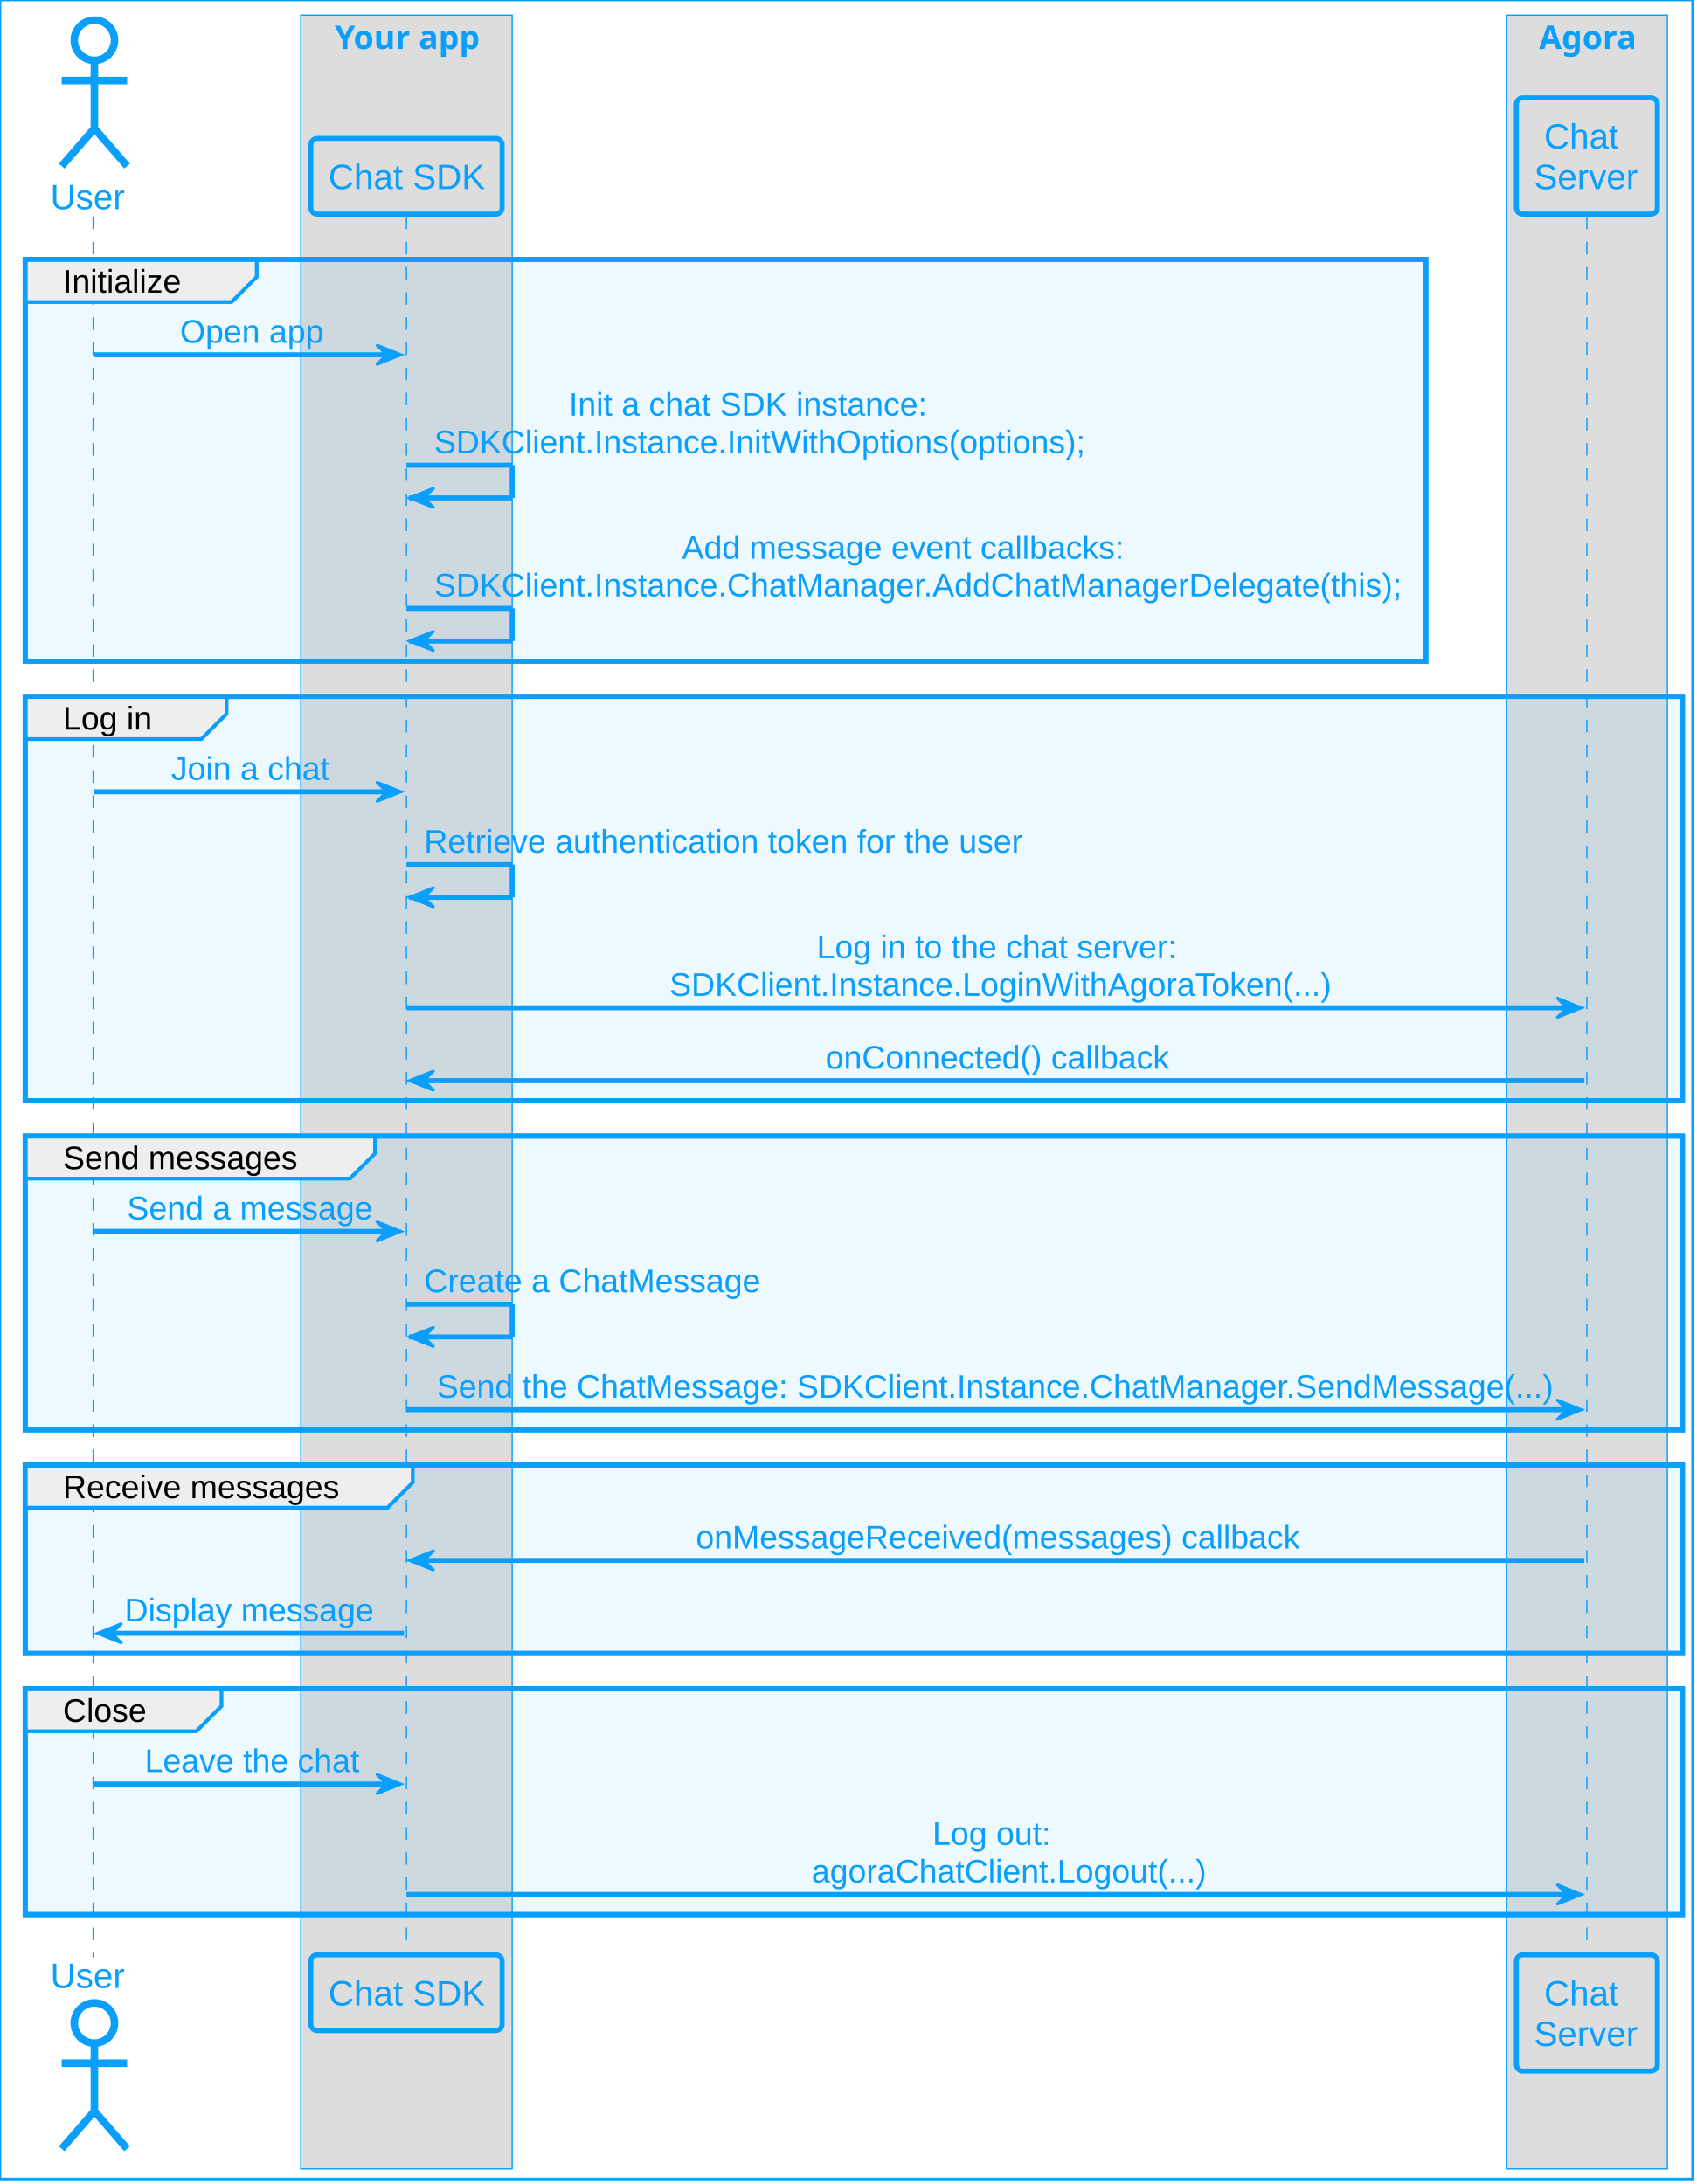
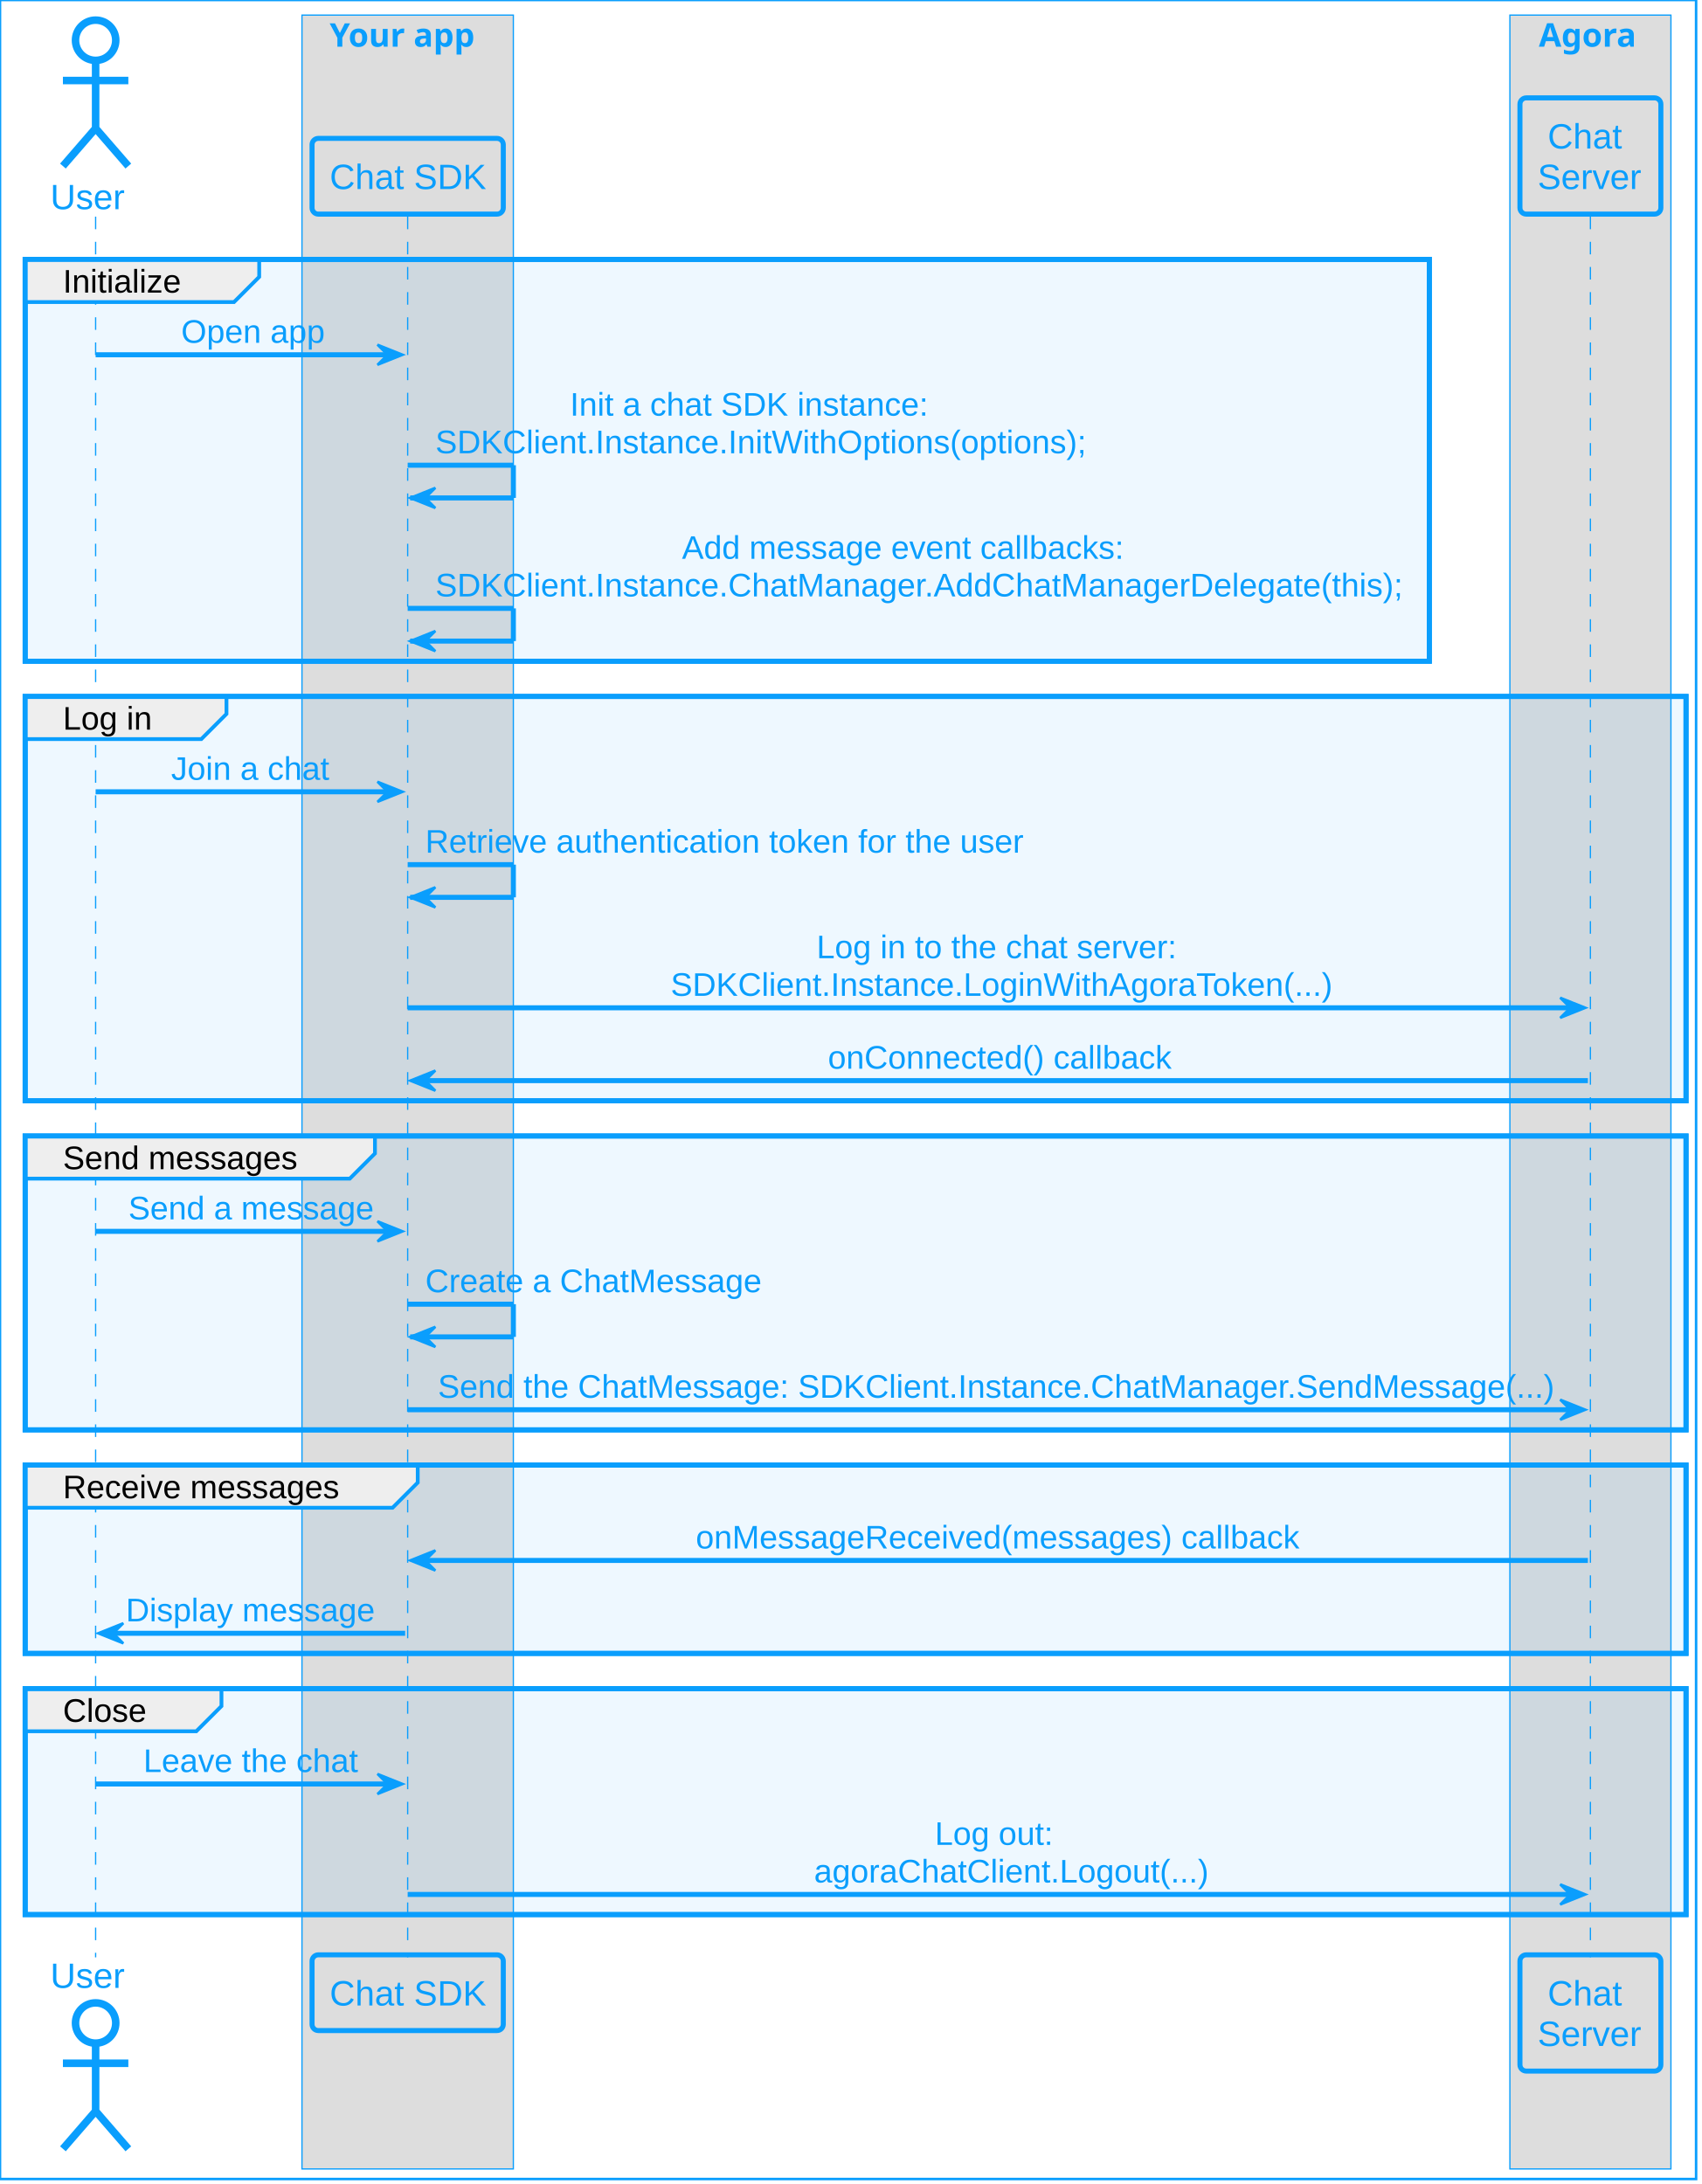
- <svg xmlns="http://www.w3.org/2000/svg" contentStyleType="text/css" height="868px" preserveAspectRatio="none" style="width:674px;height:868px;" version="1.1" viewBox="0 0 674 868" width="674px" zoomAndPan="magnify">
+ <svg xmlns="http://www.w3.org/2000/svg" contentStyleType="text/css" height="868px" preserveAspectRatio="none" style="width:676px;height:868px;" version="1.1" viewBox="0 0 676 868" width="676px" zoomAndPan="magnify">
  <defs />
  <g>
-     <rect fill="none" height="866.018" style="stroke:#0A9EFD;stroke-width:1.0;" width="672.5" x="0" y="0" />
-     <rect fill="#999999" fill-opacity="0.333" height="856.018" style="stroke:#0A9EFD;stroke-width:0.5;" width="84" x="119.5" y="6" />
-     <text fill="#0A9EFD" font-family="sans-serif" font-size="13" font-weight="bold" lengthAdjust="spacing" textLength="57" x="133" y="19.495">Your app</text>
-     <rect fill="#999999" fill-opacity="0.333" height="856.018" style="stroke:#0A9EFD;stroke-width:0.5;" width="64" x="598.5" y="6" />
-     <text fill="#0A9EFD" font-family="sans-serif" font-size="13" font-weight="bold" lengthAdjust="spacing" textLength="38" x="611.5" y="19.495">Agora</text>
-     <rect fill="#0A9EFD" fill-opacity="0.067" height="159.692" style="stroke:#0A9EFD;stroke-width:2.0;" width="556.5" x="10" y="103.099" />
-     <rect fill="#0A9EFD" fill-opacity="0.067" height="160.692" style="stroke:#0A9EFD;stroke-width:2.0;" width="658.5" x="10" y="276.791" />
-     <rect fill="#0A9EFD" fill-opacity="0.067" height="116.795" style="stroke:#0A9EFD;stroke-width:2.0;" width="658.5" x="10" y="451.483" />
-     <rect fill="#0A9EFD" fill-opacity="0.067" height="74.846" style="stroke:#0A9EFD;stroke-width:2.0;" width="658.5" x="10" y="582.278" />
-     <rect fill="#0A9EFD" fill-opacity="0.067" height="89.795" style="stroke:#0A9EFD;stroke-width:2.0;" width="658.5" x="10" y="671.125" />
-     <line style="stroke:#0A9EFD;stroke-width:0.5;stroke-dasharray:5.0,5.0;" x1="37" x2="37" y1="86.099" y2="777.919" />
-     <line style="stroke:#0A9EFD;stroke-width:0.5;stroke-dasharray:5.0,5.0;" x1="161.5" x2="161.5" y1="86.099" y2="777.919" />
-     <line style="stroke:#0A9EFD;stroke-width:0.5;stroke-dasharray:5.0,5.0;" x1="630.5" x2="630.5" y1="86.099" y2="777.919" />
-     <text fill="#0A9EFD" font-family="Arial" font-size="14" lengthAdjust="spacing" textLength="29" x="20" y="83.132">User</text>
-     <ellipse cx="37.5" cy="16" fill="none" rx="8" ry="8" style="stroke:#0A9EFD;stroke-width:3.0;" />
-     <path d="M37.5,24 L37.5,51 M24.5,32 L50.5,32 M37.5,51 L24.5,66 M37.5,51 L50.5,66 " fill="none" style="stroke:#0A9EFD;stroke-width:3.0;" />
-     <text fill="#0A9EFD" font-family="Arial" font-size="14" lengthAdjust="spacing" textLength="29" x="20" y="790.051">User</text>
-     <ellipse cx="37.5" cy="804.018" fill="none" rx="8" ry="8" style="stroke:#0A9EFD;stroke-width:3.0;" />
-     <path d="M37.5,812.018 L37.5,839.018 M24.5,820.018 L50.5,820.018 M37.5,839.018 L24.5,854.018 M37.5,839.018 L50.5,854.018 " fill="none" style="stroke:#0A9EFD;stroke-width:3.0;" />
-     <rect fill="none" height="30.099" rx="2.5" ry="2.5" style="stroke:#0A9EFD;stroke-width:2.0;" width="76" x="123.5" y="55" />
-     <text fill="#0A9EFD" font-family="Arial" font-size="14" lengthAdjust="spacing" textLength="62" x="130.5" y="75.132">Chat SDK</text>
-     <rect fill="none" height="30.099" rx="2.5" ry="2.5" style="stroke:#0A9EFD;stroke-width:2.0;" width="76" x="123.5" y="776.919" />
-     <text fill="#0A9EFD" font-family="Arial" font-size="14" lengthAdjust="spacing" textLength="62" x="130.5" y="797.051">Chat SDK</text>
-     <rect fill="none" height="46.197" rx="2.5" ry="2.5" style="stroke:#0A9EFD;stroke-width:2.0;" width="56" x="602.5" y="38.901" />
-     <text fill="#0A9EFD" font-family="Arial" font-size="14" lengthAdjust="spacing" textLength="30" x="613.5" y="59.033">Chat</text>
-     <text fill="#0A9EFD" font-family="Arial" font-size="14" lengthAdjust="spacing" textLength="42" x="609.5" y="75.132">Server</text>
-     <rect fill="none" height="46.197" rx="2.5" ry="2.5" style="stroke:#0A9EFD;stroke-width:2.0;" width="56" x="602.5" y="776.919" />
-     <text fill="#0A9EFD" font-family="Arial" font-size="14" lengthAdjust="spacing" textLength="30" x="613.5" y="797.051">Chat</text>
-     <text fill="#0A9EFD" font-family="Arial" font-size="14" lengthAdjust="spacing" textLength="42" x="609.5" y="813.15">Server</text>
-     <path d="M10,103.099 L102,103.099 L102,110.047 L92,120.047 L10,120.047 L10,103.099 " fill="#EEEEEE" style="stroke:#0A9EFD;stroke-width:1.5;" />
-     <rect fill="none" height="159.692" style="stroke:#0A9EFD;stroke-width:2.0;" width="556.5" x="10" y="103.099" />
-     <text fill="#000000" font-family="Arial" font-size="13" lengthAdjust="spacing" textLength="47" x="25" y="116.293">Initialize</text>
-     <polygon fill="#0A9EFD" points="149.5,136.996,159.5,140.996,149.5,144.996,153.5,140.996" style="stroke:#0A9EFD;stroke-width:1.0;" />
-     <line style="stroke:#0A9EFD;stroke-width:2.0;" x1="37.5" x2="155.5" y1="140.996" y2="140.996" />
-     <text fill="#0A9EFD" font-family="Arial" font-size="13" lengthAdjust="spacing" textLength="56" x="71.5" y="136.241">Open app</text>
-     <line style="stroke:#0A9EFD;stroke-width:2.0;" x1="161.5" x2="203.5" y1="184.894" y2="184.894" />
-     <line style="stroke:#0A9EFD;stroke-width:2.0;" x1="203.5" x2="203.5" y1="184.894" y2="197.894" />
-     <line style="stroke:#0A9EFD;stroke-width:2.0;" x1="162.5" x2="203.5" y1="197.894" y2="197.894" />
-     <polygon fill="#0A9EFD" points="172.5,193.894,162.5,197.894,172.5,201.894,168.5,197.894" style="stroke:#0A9EFD;stroke-width:1.0;" />
-     <text fill="#0A9EFD" font-family="Arial" font-size="13" lengthAdjust="spacing" textLength="145" x="226" y="165.19">Init a chat SDK instance:</text>
-     <text fill="#0A9EFD" font-family="Arial" font-size="13" lengthAdjust="spacing" textLength="260" x="172.5" y="180.139">SDKClient.Instance.InitWithOptions(options);</text>
-     <line style="stroke:#0A9EFD;stroke-width:2.0;" x1="161.5" x2="203.5" y1="241.791" y2="241.791" />
-     <line style="stroke:#0A9EFD;stroke-width:2.0;" x1="203.5" x2="203.5" y1="241.791" y2="254.791" />
-     <line style="stroke:#0A9EFD;stroke-width:2.0;" x1="162.5" x2="203.5" y1="254.791" y2="254.791" />
-     <polygon fill="#0A9EFD" points="172.5,250.791,162.5,254.791,172.5,258.791,168.5,254.791" style="stroke:#0A9EFD;stroke-width:1.0;" />
-     <text fill="#0A9EFD" font-family="Arial" font-size="13" lengthAdjust="spacing" textLength="177" x="271" y="222.087">Add message event callbacks:</text>
-     <text fill="#0A9EFD" font-family="Arial" font-size="13" lengthAdjust="spacing" textLength="382" x="172.5" y="237.036">SDKClient.Instance.ChatManager.AddChatManagerDelegate(this);</text>
+     <rect fill="none" height="866.018" style="stroke:#0A9EFD;stroke-width:1.0;" width="674" x="0" y="0" />
+     <rect fill="#999999" fill-opacity="0.333" height="856.018" style="stroke:#0A9EFD;stroke-width:0.5;" width="84" x="120" y="6" />
+     <text fill="#0A9EFD" font-family="sans-serif" font-size="13" font-weight="bold" lengthAdjust="spacing" textLength="62" x="131" y="18.568">Your app</text>
+     <rect fill="#999999" fill-opacity="0.333" height="856.018" style="stroke:#0A9EFD;stroke-width:0.5;" width="64" x="600" y="6" />
+     <text fill="#0A9EFD" font-family="sans-serif" font-size="13" font-weight="bold" lengthAdjust="spacing" textLength="41" x="611.5" y="18.568">Agora</text>
+     <rect fill="#0A9EFD" fill-opacity="0.067" height="159.692" style="stroke:#0A9EFD;stroke-width:2.0;" width="558" x="10" y="103.099" />
+     <rect fill="#0A9EFD" fill-opacity="0.067" height="160.692" style="stroke:#0A9EFD;stroke-width:2.0;" width="660" x="10" y="276.791" />
+     <rect fill="#0A9EFD" fill-opacity="0.067" height="116.795" style="stroke:#0A9EFD;stroke-width:2.0;" width="660" x="10" y="451.483" />
+     <rect fill="#0A9EFD" fill-opacity="0.067" height="74.846" style="stroke:#0A9EFD;stroke-width:2.0;" width="660" x="10" y="582.278" />
+     <rect fill="#0A9EFD" fill-opacity="0.067" height="89.795" style="stroke:#0A9EFD;stroke-width:2.0;" width="660" x="10" y="671.125" />
+     <line style="stroke:#0A9EFD;stroke-width:0.5;stroke-dasharray:5.0,5.0;" x1="38" x2="38" y1="86.099" y2="777.919" />
+     <line style="stroke:#0A9EFD;stroke-width:0.5;stroke-dasharray:5.0,5.0;" x1="162" x2="162" y1="86.099" y2="777.919" />
+     <line style="stroke:#0A9EFD;stroke-width:0.5;stroke-dasharray:5.0,5.0;" x1="632" x2="632" y1="86.099" y2="777.919" />
+     <text fill="#0A9EFD" font-family="Arial" font-size="14" lengthAdjust="spacing" textLength="30" x="20" y="83.132">User</text>
+     <ellipse cx="38" cy="16" fill="none" rx="8" ry="8" style="stroke:#0A9EFD;stroke-width:3.0;" />
+     <path d="M38,24 L38,51 M25,32 L51,32 M38,51 L25,66 M38,51 L51,66 " fill="none" style="stroke:#0A9EFD;stroke-width:3.0;" />
+     <text fill="#0A9EFD" font-family="Arial" font-size="14" lengthAdjust="spacing" textLength="30" x="20" y="790.051">User</text>
+     <ellipse cx="38" cy="804.018" fill="none" rx="8" ry="8" style="stroke:#0A9EFD;stroke-width:3.0;" />
+     <path d="M38,812.018 L38,839.018 M25,820.018 L51,820.018 M38,839.018 L25,854.018 M38,839.018 L51,854.018 " fill="none" style="stroke:#0A9EFD;stroke-width:3.0;" />
+     <rect fill="none" height="30.099" rx="2.5" ry="2.5" style="stroke:#0A9EFD;stroke-width:2.0;" width="76" x="124" y="55" />
+     <text fill="#0A9EFD" font-family="Arial" font-size="14" lengthAdjust="spacing" textLength="62" x="131" y="75.132">Chat SDK</text>
+     <rect fill="none" height="30.099" rx="2.5" ry="2.5" style="stroke:#0A9EFD;stroke-width:2.0;" width="76" x="124" y="776.919" />
+     <text fill="#0A9EFD" font-family="Arial" font-size="14" lengthAdjust="spacing" textLength="62" x="131" y="797.051">Chat SDK</text>
+     <rect fill="none" height="46.197" rx="2.5" ry="2.5" style="stroke:#0A9EFD;stroke-width:2.0;" width="56" x="604" y="38.901" />
+     <text fill="#0A9EFD" font-family="Arial" font-size="14" lengthAdjust="spacing" textLength="30" x="615" y="59.033">Chat</text>
+     <text fill="#0A9EFD" font-family="Arial" font-size="14" lengthAdjust="spacing" textLength="42" x="611" y="75.132">Server</text>
+     <rect fill="none" height="46.197" rx="2.5" ry="2.5" style="stroke:#0A9EFD;stroke-width:2.0;" width="56" x="604" y="776.919" />
+     <text fill="#0A9EFD" font-family="Arial" font-size="14" lengthAdjust="spacing" textLength="30" x="615" y="797.051">Chat</text>
+     <text fill="#0A9EFD" font-family="Arial" font-size="14" lengthAdjust="spacing" textLength="42" x="611" y="813.15">Server</text>
+     <path d="M10,103.099 L103,103.099 L103,110.047 L93,120.047 L10,120.047 L10,103.099 " fill="#EEEEEE" style="stroke:#0A9EFD;stroke-width:1.5;" />
+     <rect fill="none" height="159.692" style="stroke:#0A9EFD;stroke-width:2.0;" width="558" x="10" y="103.099" />
+     <text fill="#000000" font-family="Arial" font-size="13" lengthAdjust="spacing" textLength="48" x="25" y="116.293">Initialize</text>
+     <polygon fill="#0A9EFD" points="150,136.996,160,140.996,150,144.996,154,140.996" style="stroke:#0A9EFD;stroke-width:1.0;" />
+     <line style="stroke:#0A9EFD;stroke-width:2.0;" x1="38" x2="156" y1="140.996" y2="140.996" />
+     <text fill="#0A9EFD" font-family="Arial" font-size="13" lengthAdjust="spacing" textLength="56" x="72" y="136.241">Open app</text>
+     <line style="stroke:#0A9EFD;stroke-width:2.0;" x1="162" x2="204" y1="184.894" y2="184.894" />
+     <line style="stroke:#0A9EFD;stroke-width:2.0;" x1="204" x2="204" y1="184.894" y2="197.894" />
+     <line style="stroke:#0A9EFD;stroke-width:2.0;" x1="163" x2="204" y1="197.894" y2="197.894" />
+     <polygon fill="#0A9EFD" points="173,193.894,163,197.894,173,201.894,169,197.894" style="stroke:#0A9EFD;stroke-width:1.0;" />
+     <text fill="#0A9EFD" font-family="Arial" font-size="13" lengthAdjust="spacing" textLength="146" x="226.5" y="165.19">Init a chat SDK instance:</text>
+     <text fill="#0A9EFD" font-family="Arial" font-size="13" lengthAdjust="spacing" textLength="261" x="173" y="180.139">SDKClient.Instance.InitWithOptions(options);</text>
+     <line style="stroke:#0A9EFD;stroke-width:2.0;" x1="162" x2="204" y1="241.791" y2="241.791" />
+     <line style="stroke:#0A9EFD;stroke-width:2.0;" x1="204" x2="204" y1="241.791" y2="254.791" />
+     <line style="stroke:#0A9EFD;stroke-width:2.0;" x1="163" x2="204" y1="254.791" y2="254.791" />
+     <polygon fill="#0A9EFD" points="173,250.791,163,254.791,173,258.791,169,254.791" style="stroke:#0A9EFD;stroke-width:1.0;" />
+     <text fill="#0A9EFD" font-family="Arial" font-size="13" lengthAdjust="spacing" textLength="179" x="271" y="222.087">Add message event callbacks:</text>
+     <text fill="#0A9EFD" font-family="Arial" font-size="13" lengthAdjust="spacing" textLength="383" x="173" y="237.036">SDKClient.Instance.ChatManager.AddChatManagerDelegate(this);</text>
    <path d="M10,276.791 L90,276.791 L90,283.74 L80,293.74 L10,293.74 L10,276.791 " fill="#EEEEEE" style="stroke:#0A9EFD;stroke-width:1.5;" />
-     <rect fill="none" height="160.692" style="stroke:#0A9EFD;stroke-width:2.0;" width="658.5" x="10" y="276.791" />
+     <rect fill="none" height="160.692" style="stroke:#0A9EFD;stroke-width:2.0;" width="660" x="10" y="276.791" />
    <text fill="#000000" font-family="Arial" font-size="13" lengthAdjust="spacing" textLength="35" x="25" y="289.985">Log in</text>
-     <polygon fill="#0A9EFD" points="149.5,310.688,159.5,314.688,149.5,318.688,153.5,314.688" style="stroke:#0A9EFD;stroke-width:1.0;" />
-     <line style="stroke:#0A9EFD;stroke-width:2.0;" x1="37.5" x2="155.5" y1="314.688" y2="314.688" />
-     <text fill="#0A9EFD" font-family="Arial" font-size="13" lengthAdjust="spacing" textLength="63" x="68" y="309.934">Join a chat</text>
-     <line style="stroke:#0A9EFD;stroke-width:2.0;" x1="161.5" x2="203.5" y1="343.637" y2="343.637" />
-     <line style="stroke:#0A9EFD;stroke-width:2.0;" x1="203.5" x2="203.5" y1="343.637" y2="356.637" />
-     <line style="stroke:#0A9EFD;stroke-width:2.0;" x1="162.5" x2="203.5" y1="356.637" y2="356.637" />
-     <polygon fill="#0A9EFD" points="172.5,352.637,162.5,356.637,172.5,360.637,168.5,356.637" style="stroke:#0A9EFD;stroke-width:1.0;" />
-     <text fill="#0A9EFD" font-family="Arial" font-size="13" lengthAdjust="spacing" textLength="236" x="168.5" y="338.882">Retrieve authentication token for the user</text>
-     <polygon fill="#0A9EFD" points="618.5,396.535,628.5,400.535,618.5,404.535,622.5,400.535" style="stroke:#0A9EFD;stroke-width:1.0;" />
-     <line style="stroke:#0A9EFD;stroke-width:2.0;" x1="161.5" x2="624.5" y1="400.535" y2="400.535" />
-     <text fill="#0A9EFD" font-family="Arial" font-size="13" lengthAdjust="spacing" textLength="143" x="324.5" y="380.831">Log in to the chat server:</text>
-     <text fill="#0A9EFD" font-family="Arial" font-size="13" lengthAdjust="spacing" textLength="264" x="266" y="395.78">SDKClient.Instance.LoginWithAgoraToken(...)</text>
-     <polygon fill="#0A9EFD" points="172.5,425.483,162.5,429.483,172.5,433.483,168.5,429.483" style="stroke:#0A9EFD;stroke-width:1.0;" />
-     <line style="stroke:#0A9EFD;stroke-width:2.0;" x1="166.5" x2="629.5" y1="429.483" y2="429.483" />
-     <text fill="#0A9EFD" font-family="Arial" font-size="13" lengthAdjust="spacing" textLength="136" x="328" y="424.728">onConnected() callback</text>
+     <polygon fill="#0A9EFD" points="150,310.688,160,314.688,150,318.688,154,314.688" style="stroke:#0A9EFD;stroke-width:1.0;" />
+     <line style="stroke:#0A9EFD;stroke-width:2.0;" x1="38" x2="156" y1="314.688" y2="314.688" />
+     <text fill="#0A9EFD" font-family="Arial" font-size="13" lengthAdjust="spacing" textLength="64" x="68" y="309.934">Join a chat</text>
+     <line style="stroke:#0A9EFD;stroke-width:2.0;" x1="162" x2="204" y1="343.637" y2="343.637" />
+     <line style="stroke:#0A9EFD;stroke-width:2.0;" x1="204" x2="204" y1="343.637" y2="356.637" />
+     <line style="stroke:#0A9EFD;stroke-width:2.0;" x1="163" x2="204" y1="356.637" y2="356.637" />
+     <polygon fill="#0A9EFD" points="173,352.637,163,356.637,173,360.637,169,356.637" style="stroke:#0A9EFD;stroke-width:1.0;" />
+     <text fill="#0A9EFD" font-family="Arial" font-size="13" lengthAdjust="spacing" textLength="239" x="169" y="338.882">Retrieve authentication token for the user</text>
+     <polygon fill="#0A9EFD" points="620,396.535,630,400.535,620,404.535,624,400.535" style="stroke:#0A9EFD;stroke-width:1.0;" />
+     <line style="stroke:#0A9EFD;stroke-width:2.0;" x1="162" x2="626" y1="400.535" y2="400.535" />
+     <text fill="#0A9EFD" font-family="Arial" font-size="13" lengthAdjust="spacing" textLength="145" x="324.5" y="380.831">Log in to the chat server:</text>
+     <text fill="#0A9EFD" font-family="Arial" font-size="13" lengthAdjust="spacing" textLength="265" x="266.5" y="395.78">SDKClient.Instance.LoginWithAgoraToken(...)</text>
+     <polygon fill="#0A9EFD" points="173,425.483,163,429.483,173,433.483,169,429.483" style="stroke:#0A9EFD;stroke-width:1.0;" />
+     <line style="stroke:#0A9EFD;stroke-width:2.0;" x1="167" x2="631" y1="429.483" y2="429.483" />
+     <text fill="#0A9EFD" font-family="Arial" font-size="13" lengthAdjust="spacing" textLength="136" x="329" y="424.728">onConnected() callback</text>
    <path d="M10,451.483 L149,451.483 L149,458.432 L139,468.432 L10,468.432 L10,451.483 " fill="#EEEEEE" style="stroke:#0A9EFD;stroke-width:1.5;" />
-     <rect fill="none" height="116.795" style="stroke:#0A9EFD;stroke-width:2.0;" width="658.5" x="10" y="451.483" />
+     <rect fill="none" height="116.795" style="stroke:#0A9EFD;stroke-width:2.0;" width="660" x="10" y="451.483" />
    <text fill="#000000" font-family="Arial" font-size="13" lengthAdjust="spacing" textLength="94" x="25" y="464.677">Send messages</text>
-     <polygon fill="#0A9EFD" points="149.5,485.381,159.5,489.381,149.5,493.381,153.5,489.381" style="stroke:#0A9EFD;stroke-width:1.0;" />
-     <line style="stroke:#0A9EFD;stroke-width:2.0;" x1="37.5" x2="155.5" y1="489.381" y2="489.381" />
-     <text fill="#0A9EFD" font-family="Arial" font-size="13" lengthAdjust="spacing" textLength="98" x="50.5" y="484.626">Send a message</text>
-     <line style="stroke:#0A9EFD;stroke-width:2.0;" x1="161.5" x2="203.5" y1="518.33" y2="518.33" />
-     <line style="stroke:#0A9EFD;stroke-width:2.0;" x1="203.5" x2="203.5" y1="518.33" y2="531.33" />
-     <line style="stroke:#0A9EFD;stroke-width:2.0;" x1="162.5" x2="203.5" y1="531.33" y2="531.33" />
-     <polygon fill="#0A9EFD" points="172.5,527.33,162.5,531.33,172.5,535.33,168.5,531.33" style="stroke:#0A9EFD;stroke-width:1.0;" />
-     <text fill="#0A9EFD" font-family="Arial" font-size="13" lengthAdjust="spacing" textLength="133" x="168.5" y="513.575">Create a ChatMessage</text>
-     <polygon fill="#0A9EFD" points="618.5,556.278,628.5,560.278,618.5,564.278,622.5,560.278" style="stroke:#0A9EFD;stroke-width:1.0;" />
-     <line style="stroke:#0A9EFD;stroke-width:2.0;" x1="161.5" x2="624.5" y1="560.278" y2="560.278" />
-     <text fill="#0A9EFD" font-family="Arial" font-size="13" lengthAdjust="spacing" textLength="445" x="173.5" y="555.523">Send the ChatMessage: SDKClient.Instance.ChatManager.SendMessage(...)</text>
-     <path d="M10,582.278 L164,582.278 L164,589.227 L154,599.227 L10,599.227 L10,582.278 " fill="#EEEEEE" style="stroke:#0A9EFD;stroke-width:1.5;" />
-     <rect fill="none" height="74.846" style="stroke:#0A9EFD;stroke-width:2.0;" width="658.5" x="10" y="582.278" />
-     <text fill="#000000" font-family="Arial" font-size="13" lengthAdjust="spacing" textLength="109" x="25" y="595.472">Receive messages</text>
-     <polygon fill="#0A9EFD" points="172.5,616.176,162.5,620.176,172.5,624.176,168.5,620.176" style="stroke:#0A9EFD;stroke-width:1.0;" />
-     <line style="stroke:#0A9EFD;stroke-width:2.0;" x1="166.5" x2="629.5" y1="620.176" y2="620.176" />
-     <text fill="#0A9EFD" font-family="Arial" font-size="13" lengthAdjust="spacing" textLength="239" x="276.5" y="615.421">onMessageReceived(messages) callback</text>
-     <polygon fill="#0A9EFD" points="48.5,645.125,38.5,649.125,48.5,653.125,44.5,649.125" style="stroke:#0A9EFD;stroke-width:1.0;" />
-     <line style="stroke:#0A9EFD;stroke-width:2.0;" x1="42.5" x2="160.5" y1="649.125" y2="649.125" />
-     <text fill="#0A9EFD" font-family="Arial" font-size="13" lengthAdjust="spacing" textLength="100" x="49.5" y="644.37">Display message</text>
+     <polygon fill="#0A9EFD" points="150,485.381,160,489.381,150,493.381,154,489.381" style="stroke:#0A9EFD;stroke-width:1.0;" />
+     <line style="stroke:#0A9EFD;stroke-width:2.0;" x1="38" x2="156" y1="489.381" y2="489.381" />
+     <text fill="#0A9EFD" font-family="Arial" font-size="13" lengthAdjust="spacing" textLength="98" x="51" y="484.626">Send a message</text>
+     <line style="stroke:#0A9EFD;stroke-width:2.0;" x1="162" x2="204" y1="518.33" y2="518.33" />
+     <line style="stroke:#0A9EFD;stroke-width:2.0;" x1="204" x2="204" y1="518.33" y2="531.33" />
+     <line style="stroke:#0A9EFD;stroke-width:2.0;" x1="163" x2="204" y1="531.33" y2="531.33" />
+     <polygon fill="#0A9EFD" points="173,527.33,163,531.33,173,535.33,169,531.33" style="stroke:#0A9EFD;stroke-width:1.0;" />
+     <text fill="#0A9EFD" font-family="Arial" font-size="13" lengthAdjust="spacing" textLength="133" x="169" y="513.575">Create a ChatMessage</text>
+     <polygon fill="#0A9EFD" points="620,556.278,630,560.278,620,564.278,624,560.278" style="stroke:#0A9EFD;stroke-width:1.0;" />
+     <line style="stroke:#0A9EFD;stroke-width:2.0;" x1="162" x2="626" y1="560.278" y2="560.278" />
+     <text fill="#0A9EFD" font-family="Arial" font-size="13" lengthAdjust="spacing" textLength="446" x="174" y="555.523">Send the ChatMessage: SDKClient.Instance.ChatManager.SendMessage(...)</text>
+     <path d="M10,582.278 L166,582.278 L166,589.227 L156,599.227 L10,599.227 L10,582.278 " fill="#EEEEEE" style="stroke:#0A9EFD;stroke-width:1.5;" />
+     <rect fill="none" height="74.846" style="stroke:#0A9EFD;stroke-width:2.0;" width="660" x="10" y="582.278" />
+     <text fill="#000000" font-family="Arial" font-size="13" lengthAdjust="spacing" textLength="111" x="25" y="595.472">Receive messages</text>
+     <polygon fill="#0A9EFD" points="173,616.176,163,620.176,173,624.176,169,620.176" style="stroke:#0A9EFD;stroke-width:1.0;" />
+     <line style="stroke:#0A9EFD;stroke-width:2.0;" x1="167" x2="631" y1="620.176" y2="620.176" />
+     <text fill="#0A9EFD" font-family="Arial" font-size="13" lengthAdjust="spacing" textLength="241" x="276.5" y="615.421">onMessageReceived(messages) callback</text>
+     <polygon fill="#0A9EFD" points="49,645.125,39,649.125,49,653.125,45,649.125" style="stroke:#0A9EFD;stroke-width:1.0;" />
+     <line style="stroke:#0A9EFD;stroke-width:2.0;" x1="43" x2="161" y1="649.125" y2="649.125" />
+     <text fill="#0A9EFD" font-family="Arial" font-size="13" lengthAdjust="spacing" textLength="100" x="50" y="644.37">Display message</text>
    <path d="M10,671.125 L88,671.125 L88,678.073 L78,688.073 L10,688.073 L10,671.125 " fill="#EEEEEE" style="stroke:#0A9EFD;stroke-width:1.5;" />
-     <rect fill="none" height="89.795" style="stroke:#0A9EFD;stroke-width:2.0;" width="658.5" x="10" y="671.125" />
+     <rect fill="none" height="89.795" style="stroke:#0A9EFD;stroke-width:2.0;" width="660" x="10" y="671.125" />
    <text fill="#000000" font-family="Arial" font-size="13" lengthAdjust="spacing" textLength="33" x="25" y="684.318">Close</text>
-     <polygon fill="#0A9EFD" points="149.5,705.022,159.5,709.022,149.5,713.022,153.5,709.022" style="stroke:#0A9EFD;stroke-width:1.0;" />
-     <line style="stroke:#0A9EFD;stroke-width:2.0;" x1="37.5" x2="155.5" y1="709.022" y2="709.022" />
-     <text fill="#0A9EFD" font-family="Arial" font-size="13" lengthAdjust="spacing" textLength="84" x="57.5" y="704.267">Leave the chat</text>
-     <polygon fill="#0A9EFD" points="618.5,748.919,628.5,752.919,618.5,756.919,622.5,752.919" style="stroke:#0A9EFD;stroke-width:1.0;" />
-     <line style="stroke:#0A9EFD;stroke-width:2.0;" x1="161.5" x2="624.5" y1="752.919" y2="752.919" />
-     <text fill="#0A9EFD" font-family="Arial" font-size="13" lengthAdjust="spacing" textLength="47" x="370.5" y="733.216">Log out:</text>
-     <text fill="#0A9EFD" font-family="Arial" font-size="13" lengthAdjust="spacing" textLength="155" x="322.5" y="748.165">agoraChatClient.Logout(...)</text>
+     <polygon fill="#0A9EFD" points="150,705.022,160,709.022,150,713.022,154,709.022" style="stroke:#0A9EFD;stroke-width:1.0;" />
+     <line style="stroke:#0A9EFD;stroke-width:2.0;" x1="38" x2="156" y1="709.022" y2="709.022" />
+     <text fill="#0A9EFD" font-family="Arial" font-size="13" lengthAdjust="spacing" textLength="86" x="57" y="704.267">Leave the chat</text>
+     <polygon fill="#0A9EFD" points="620,748.919,630,752.919,620,756.919,624,752.919" style="stroke:#0A9EFD;stroke-width:1.0;" />
+     <line style="stroke:#0A9EFD;stroke-width:2.0;" x1="162" x2="626" y1="752.919" y2="752.919" />
+     <text fill="#0A9EFD" font-family="Arial" font-size="13" lengthAdjust="spacing" textLength="47" x="371.5" y="733.216">Log out:</text>
+     <text fill="#0A9EFD" font-family="Arial" font-size="13" lengthAdjust="spacing" textLength="155" x="323.5" y="748.165">agoraChatClient.Logout(...)</text>
  </g>
</svg>
